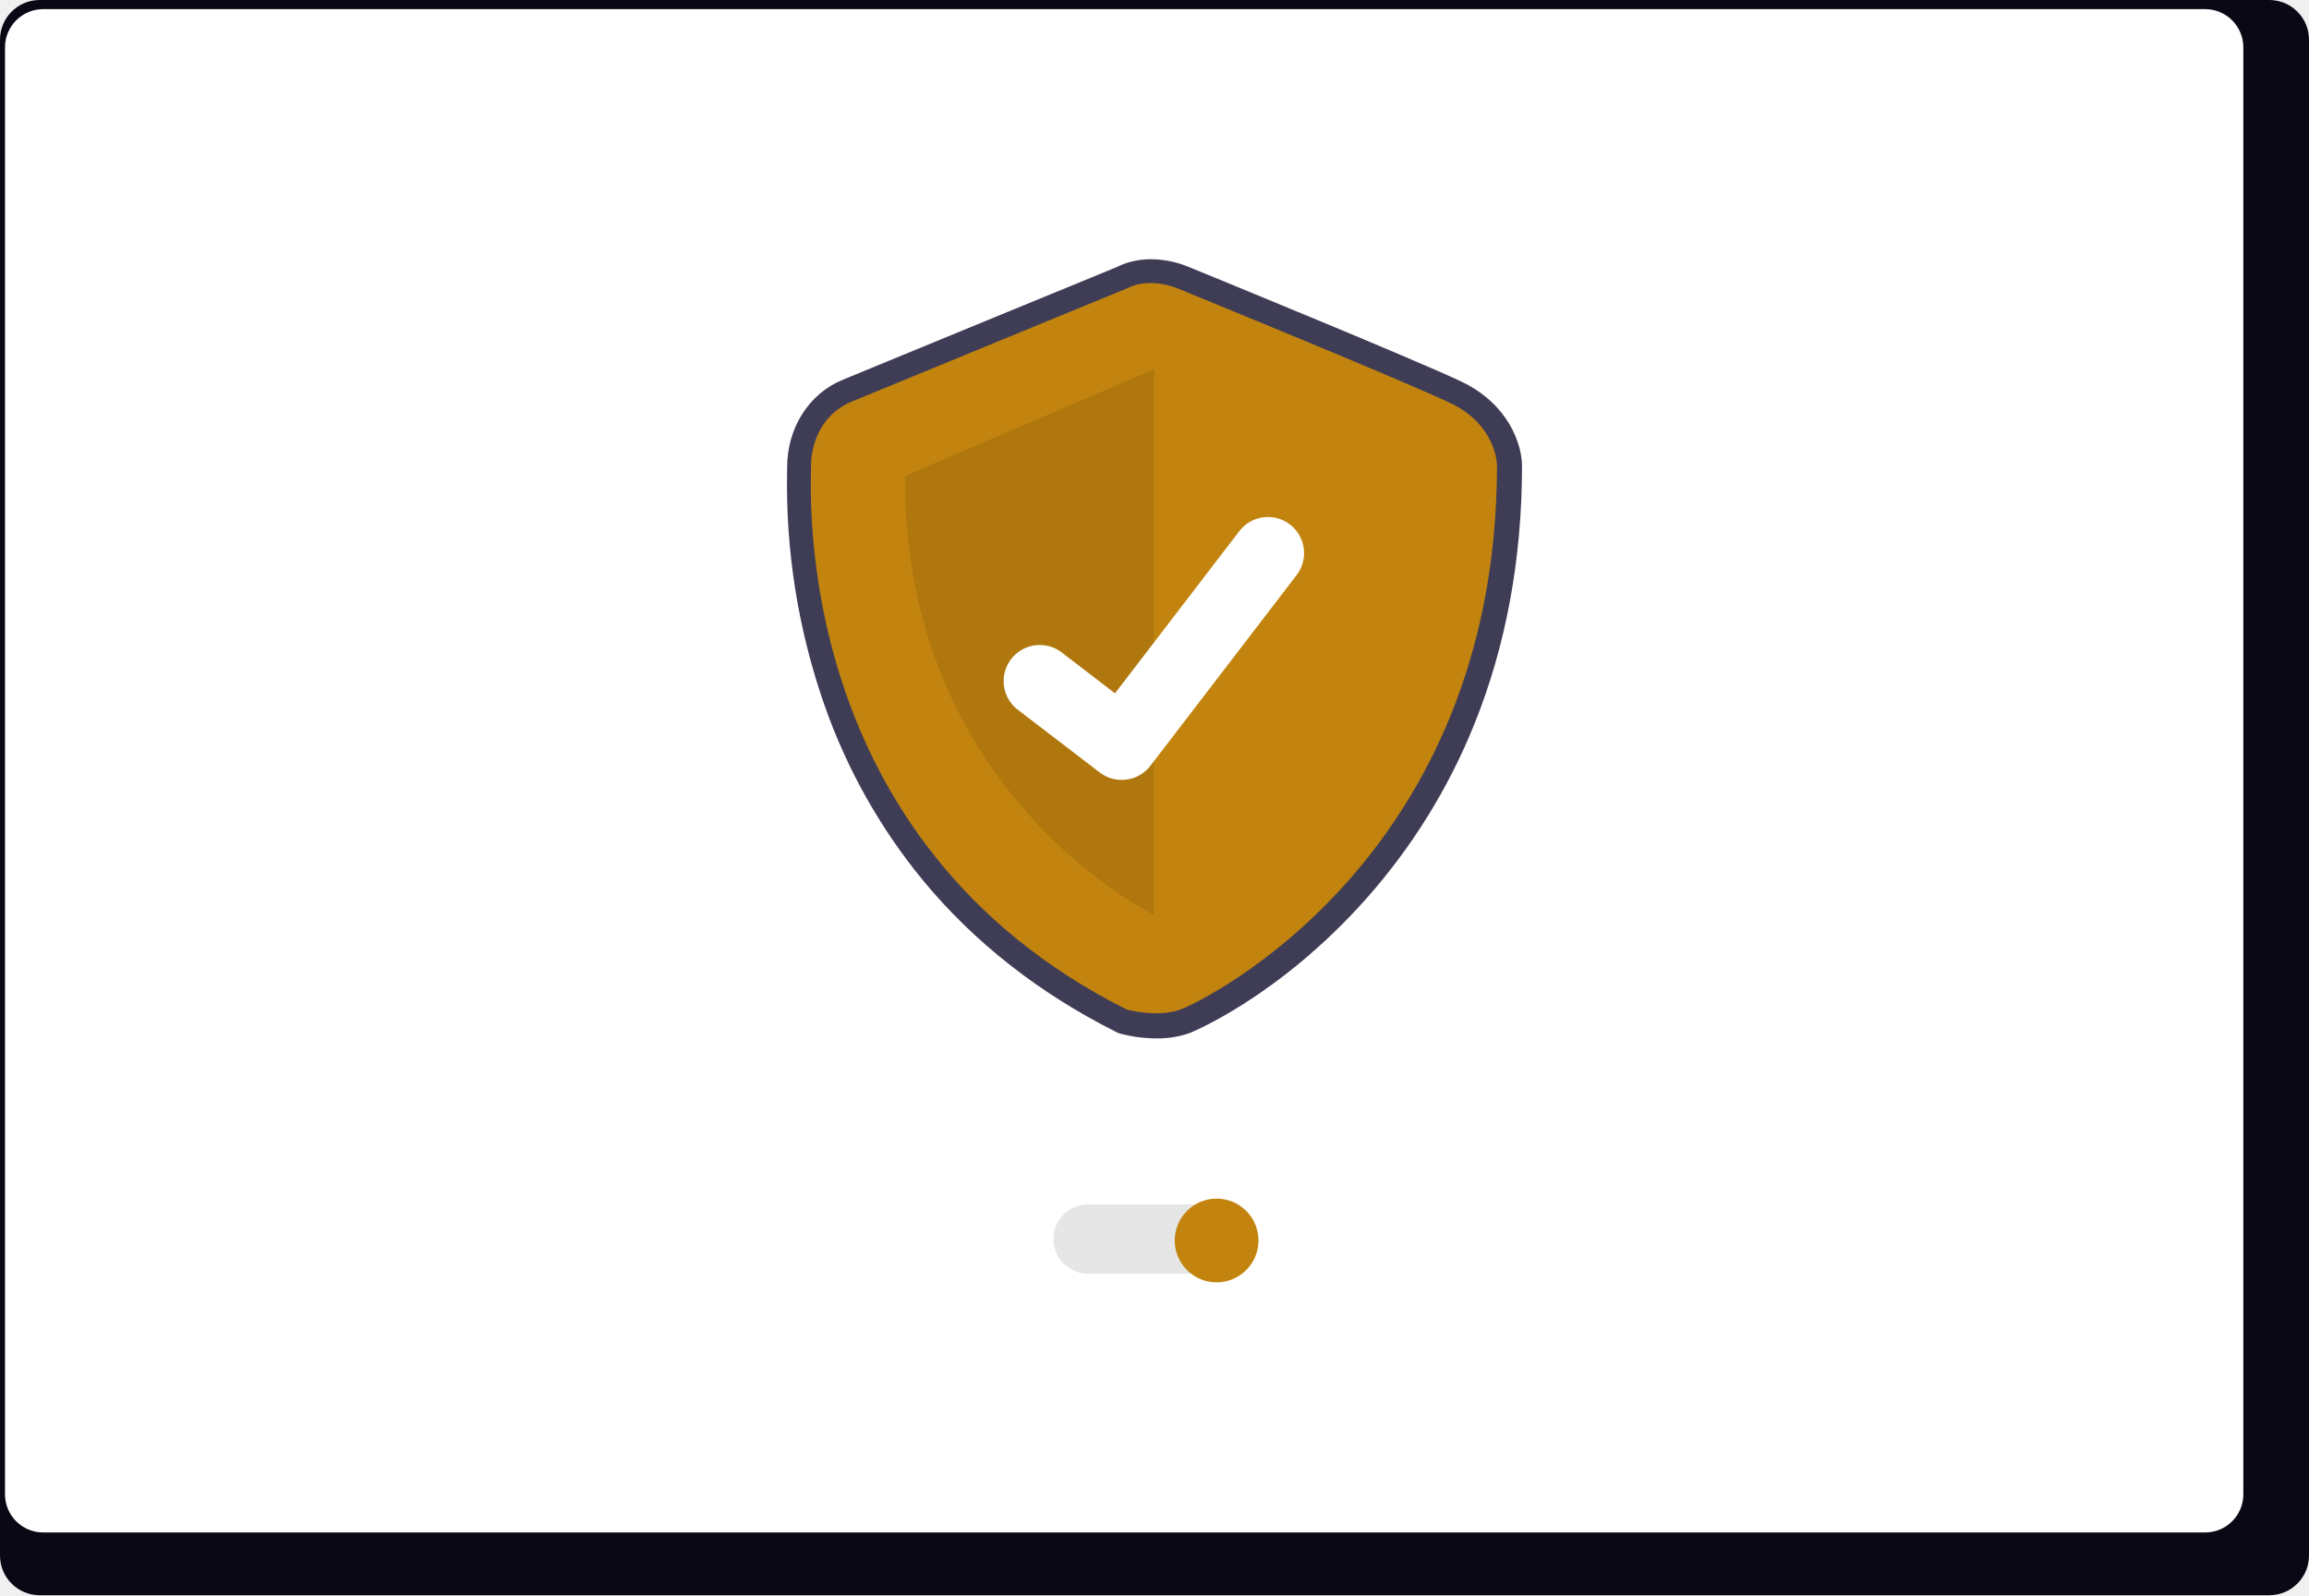
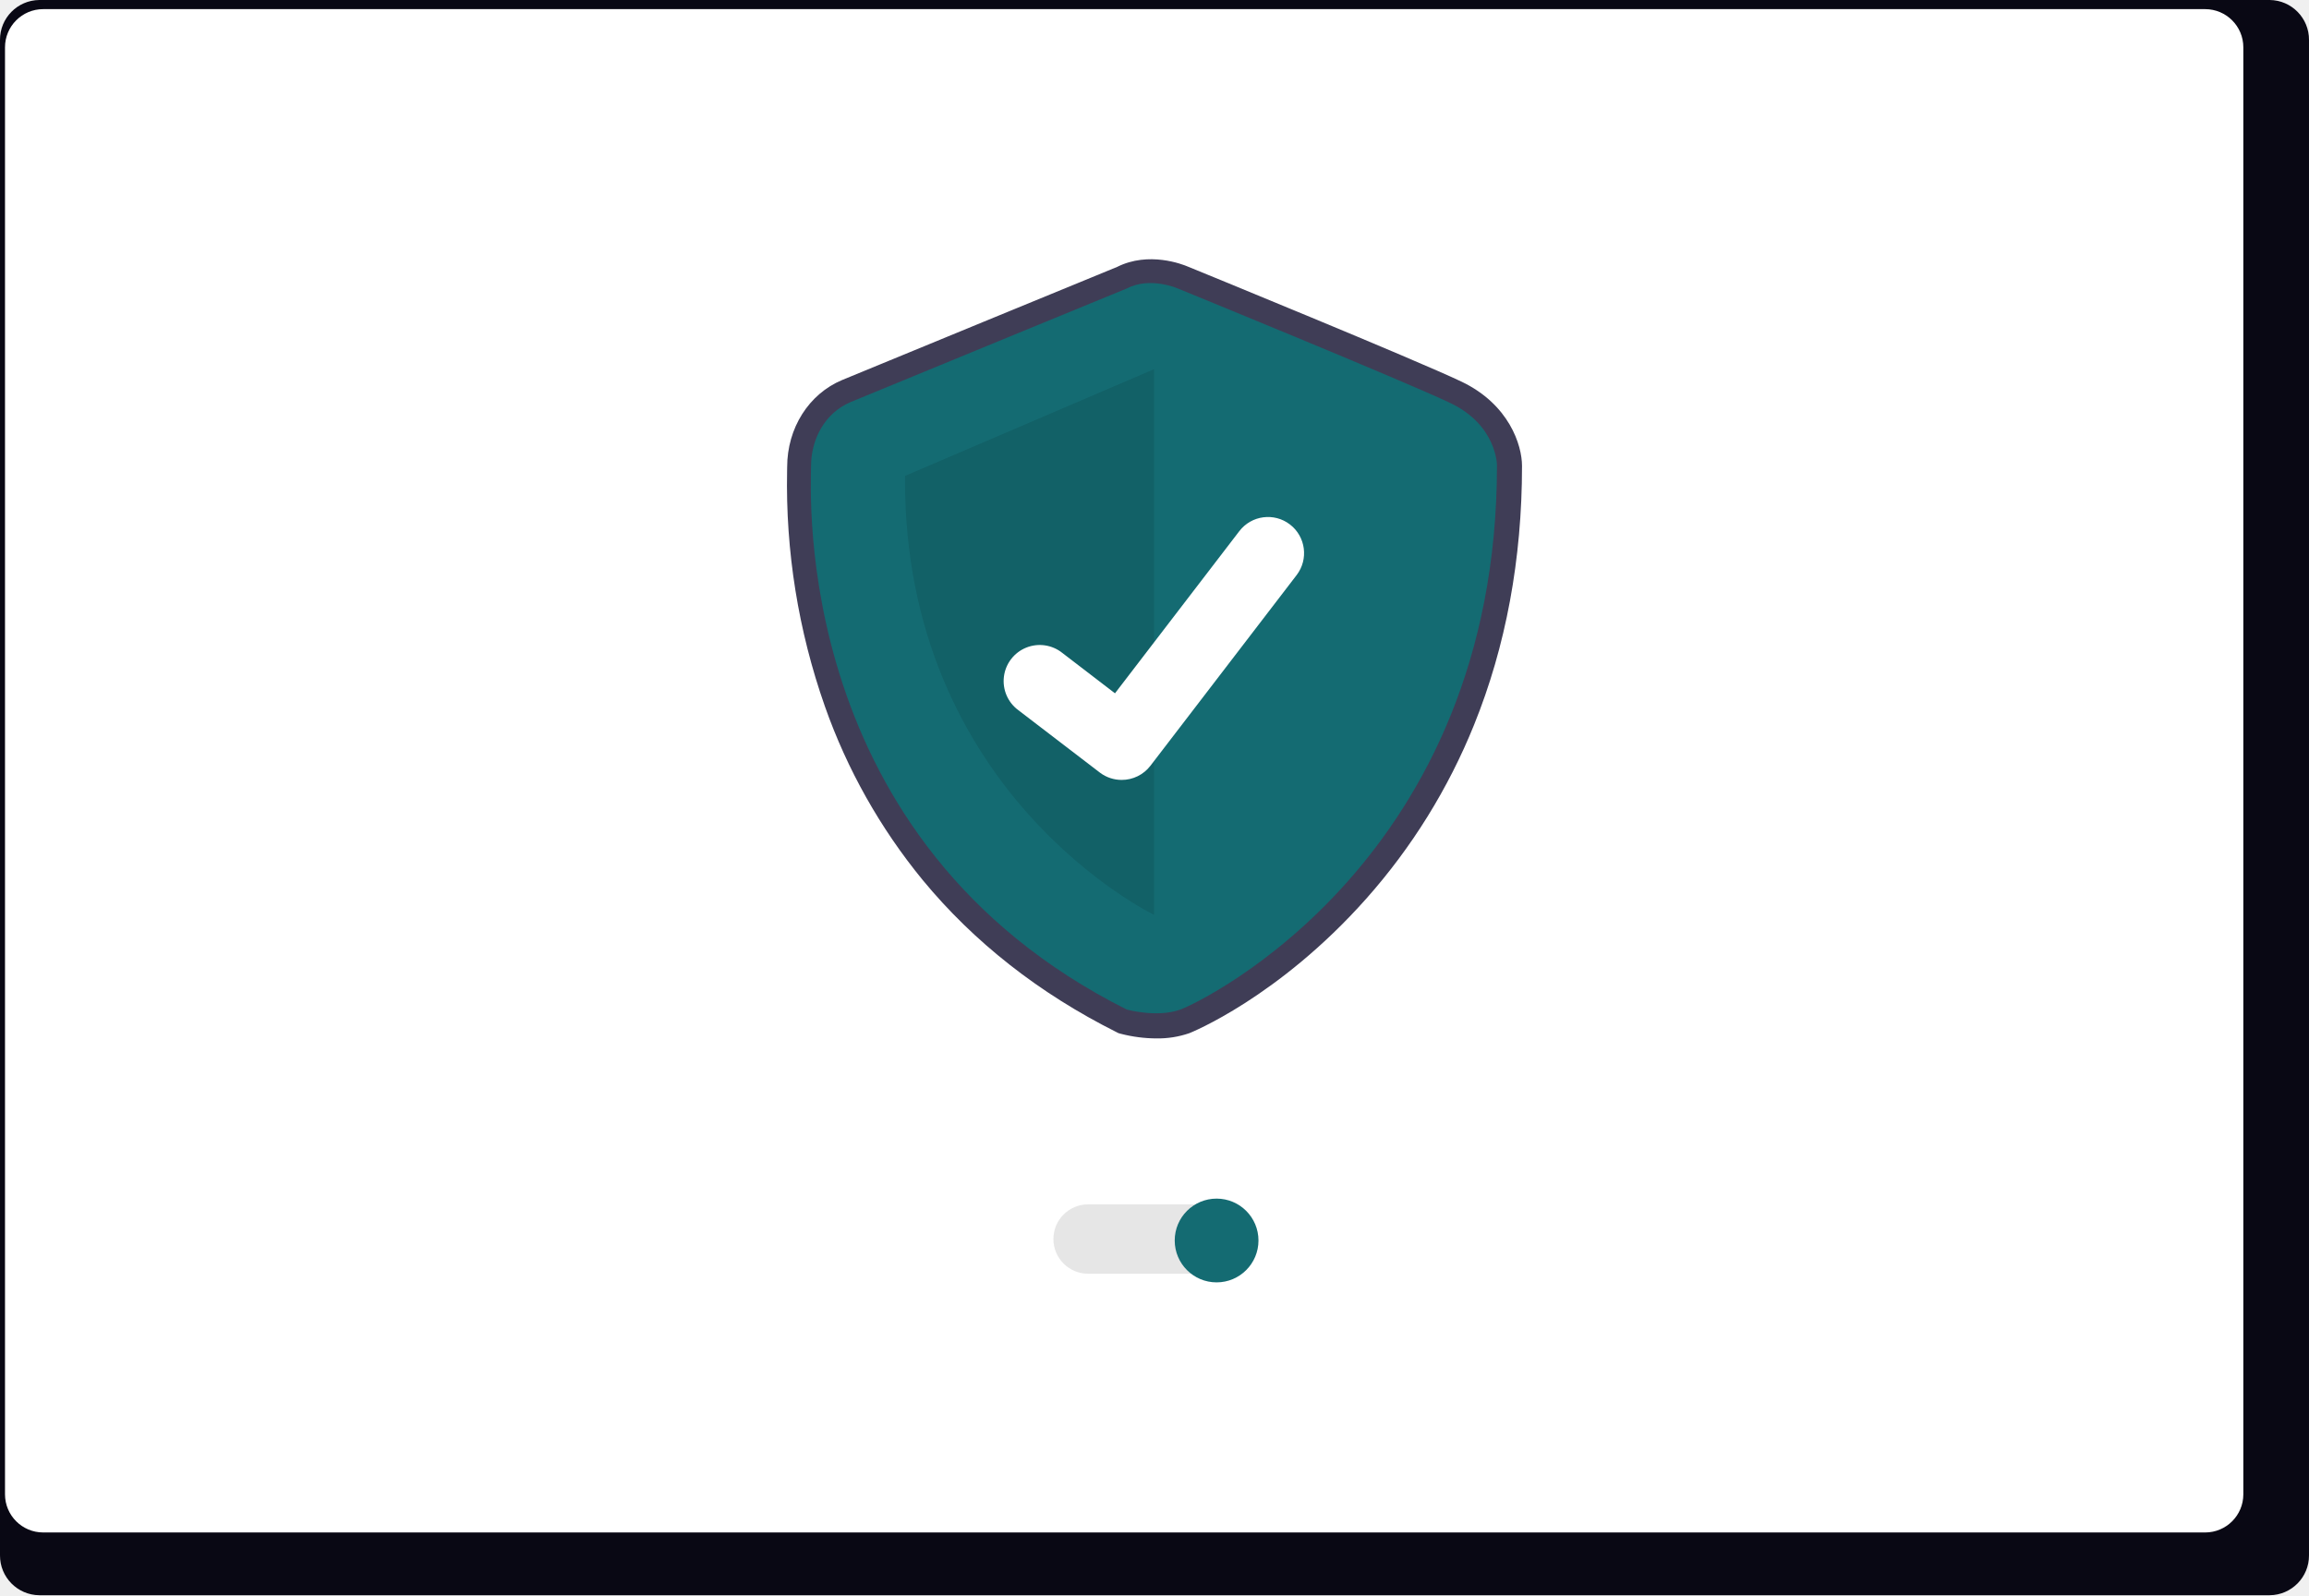
<svg xmlns="http://www.w3.org/2000/svg" width="799.468" height="552.327" viewBox="0 0 799.468 552.327" role="img" artist="Katerina Limpitsouni" source="https://undraw.co/">
  <g transform="translate(-560.266 -263.837)">
    <path d="M1352.3,232.384H580.059a13.747,13.747,0,0,0-13.613,13.848v524.66a13.74,13.74,0,0,0,13.613,13.819H1352.3a13.741,13.741,0,0,0,13.613-13.819V246.232a13.747,13.747,0,0,0-13.611-13.848Z" transform="translate(-6.18 31.453)" fill="#090814" />
    <path d="M1328.244,232.384h-748.6a13.225,13.225,0,0,0-13.2,13.223V746.614a13.219,13.219,0,0,0,13.2,13.2h748.6a13.219,13.219,0,0,0,13.2-13.2V245.608a13.224,13.224,0,0,0-13.193-13.223Z" transform="translate(-4.446 34.617)" fill="#fff" />
    <g transform="translate(0 36.84)">
      <path d="M318.445,427.78a49.971,49.971,0,0,1-12.388-1.6l-.8-.221-.74-.371c-26.745-13.41-49.309-31.122-67.064-52.645a199.3,199.3,0,0,1-33.862-60.128,231.425,231.425,0,0,1-13.087-81.525c.011-.582.021-1.032.021-1.342,0-13.484,7.485-25.316,19.069-30.143,8.866-3.694,89.361-36.757,95.177-39.146,10.953-5.488,22.638-.907,24.508-.106,4.194,1.715,78.607,32.151,94.688,39.808,16.573,7.892,20.994,22.069,20.994,29.2,0,32.292-5.593,62.472-16.623,89.7a207.7,207.7,0,0,1-37.326,60.155c-30.47,34.29-60.949,46.446-61.243,46.553a33.3,33.3,0,0,1-11.327,1.809Zm-7.168-17.754c2.642.592,8.726,1.481,12.691.035,5.037-1.837,30.547-15.065,54.386-41.892C411.291,331.1,428,284.509,428.027,229.681c-.059-1.111-.848-9.033-11.339-14.029-15.769-7.509-93.115-39.136-93.894-39.454l-.214-.091c-1.621-.679-6.779-2.11-10.335-.247l-.712.332c-.862.354-86.309,35.449-95.422,39.246-6.375,2.656-8.646,9.236-8.646,14.509,0,.385-.01.946-.024,1.67C206.712,269.133,215.393,361.447,311.277,410.025Z" transform="translate(642.288 158.754)" fill="#3f3d56" />
-       <path d="M312.583,172.636S226.36,208.05,217.121,211.9s-13.857,13.087-13.857,22.326-6.929,129.785,109.319,188.069c0,0,10.551,2.919,18.555,0S440.763,370.1,440.763,233.84c0,0,0-13.857-16.167-21.556s-94.331-39.647-94.331-39.647S320.667,168.4,312.583,172.636Z" transform="translate(637.814 154.246)" fill="#C2840E" />
+       <path d="M312.583,172.636S226.36,208.05,217.121,211.9s-13.857,13.087-13.857,22.326-6.929,129.785,109.319,188.069c0,0,10.551,2.919,18.555,0S440.763,370.1,440.763,233.84c0,0,0-13.857-16.167-21.556s-94.331-39.647-94.331-39.647S320.667,168.4,312.583,172.636Z" transform="translate(637.814 154.246)" fill="#146B72" />
      <path d="M338.175,215.286V404.2s-86.993-41.875-86.223-151.964Z" transform="translate(621.667 139.541)" opacity="0.1" />
      <path d="M459.69,588.526a12.415,12.415,0,0,1-7.469-2.481l-.134-.1-28.129-21.536a12.5,12.5,0,1,1,15.2-19.84l18.22,13.971,43.056-56.151a12.5,12.5,0,0,1,17.521-2.313l-.268.364.275-.358a12.511,12.511,0,0,1,2.313,17.521l-50.644,66.047a12.5,12.5,0,0,1-9.942,4.877Z" transform="translate(488.938 -91.496)" fill="#fff" />
      <g transform="translate(40 16)">
        <rect width="64" height="24" rx="12" transform="translate(885 628)" fill="#e6e6e6" />
-         <circle cx="14.5" cy="14.5" r="14.5" transform="translate(927 626)" fill="#C2840E" />
+         <circle cx="14.5" cy="14.5" r="14.5" transform="translate(927 626)" fill="#146B72" />
      </g>
    </g>
  </g>
</svg>
